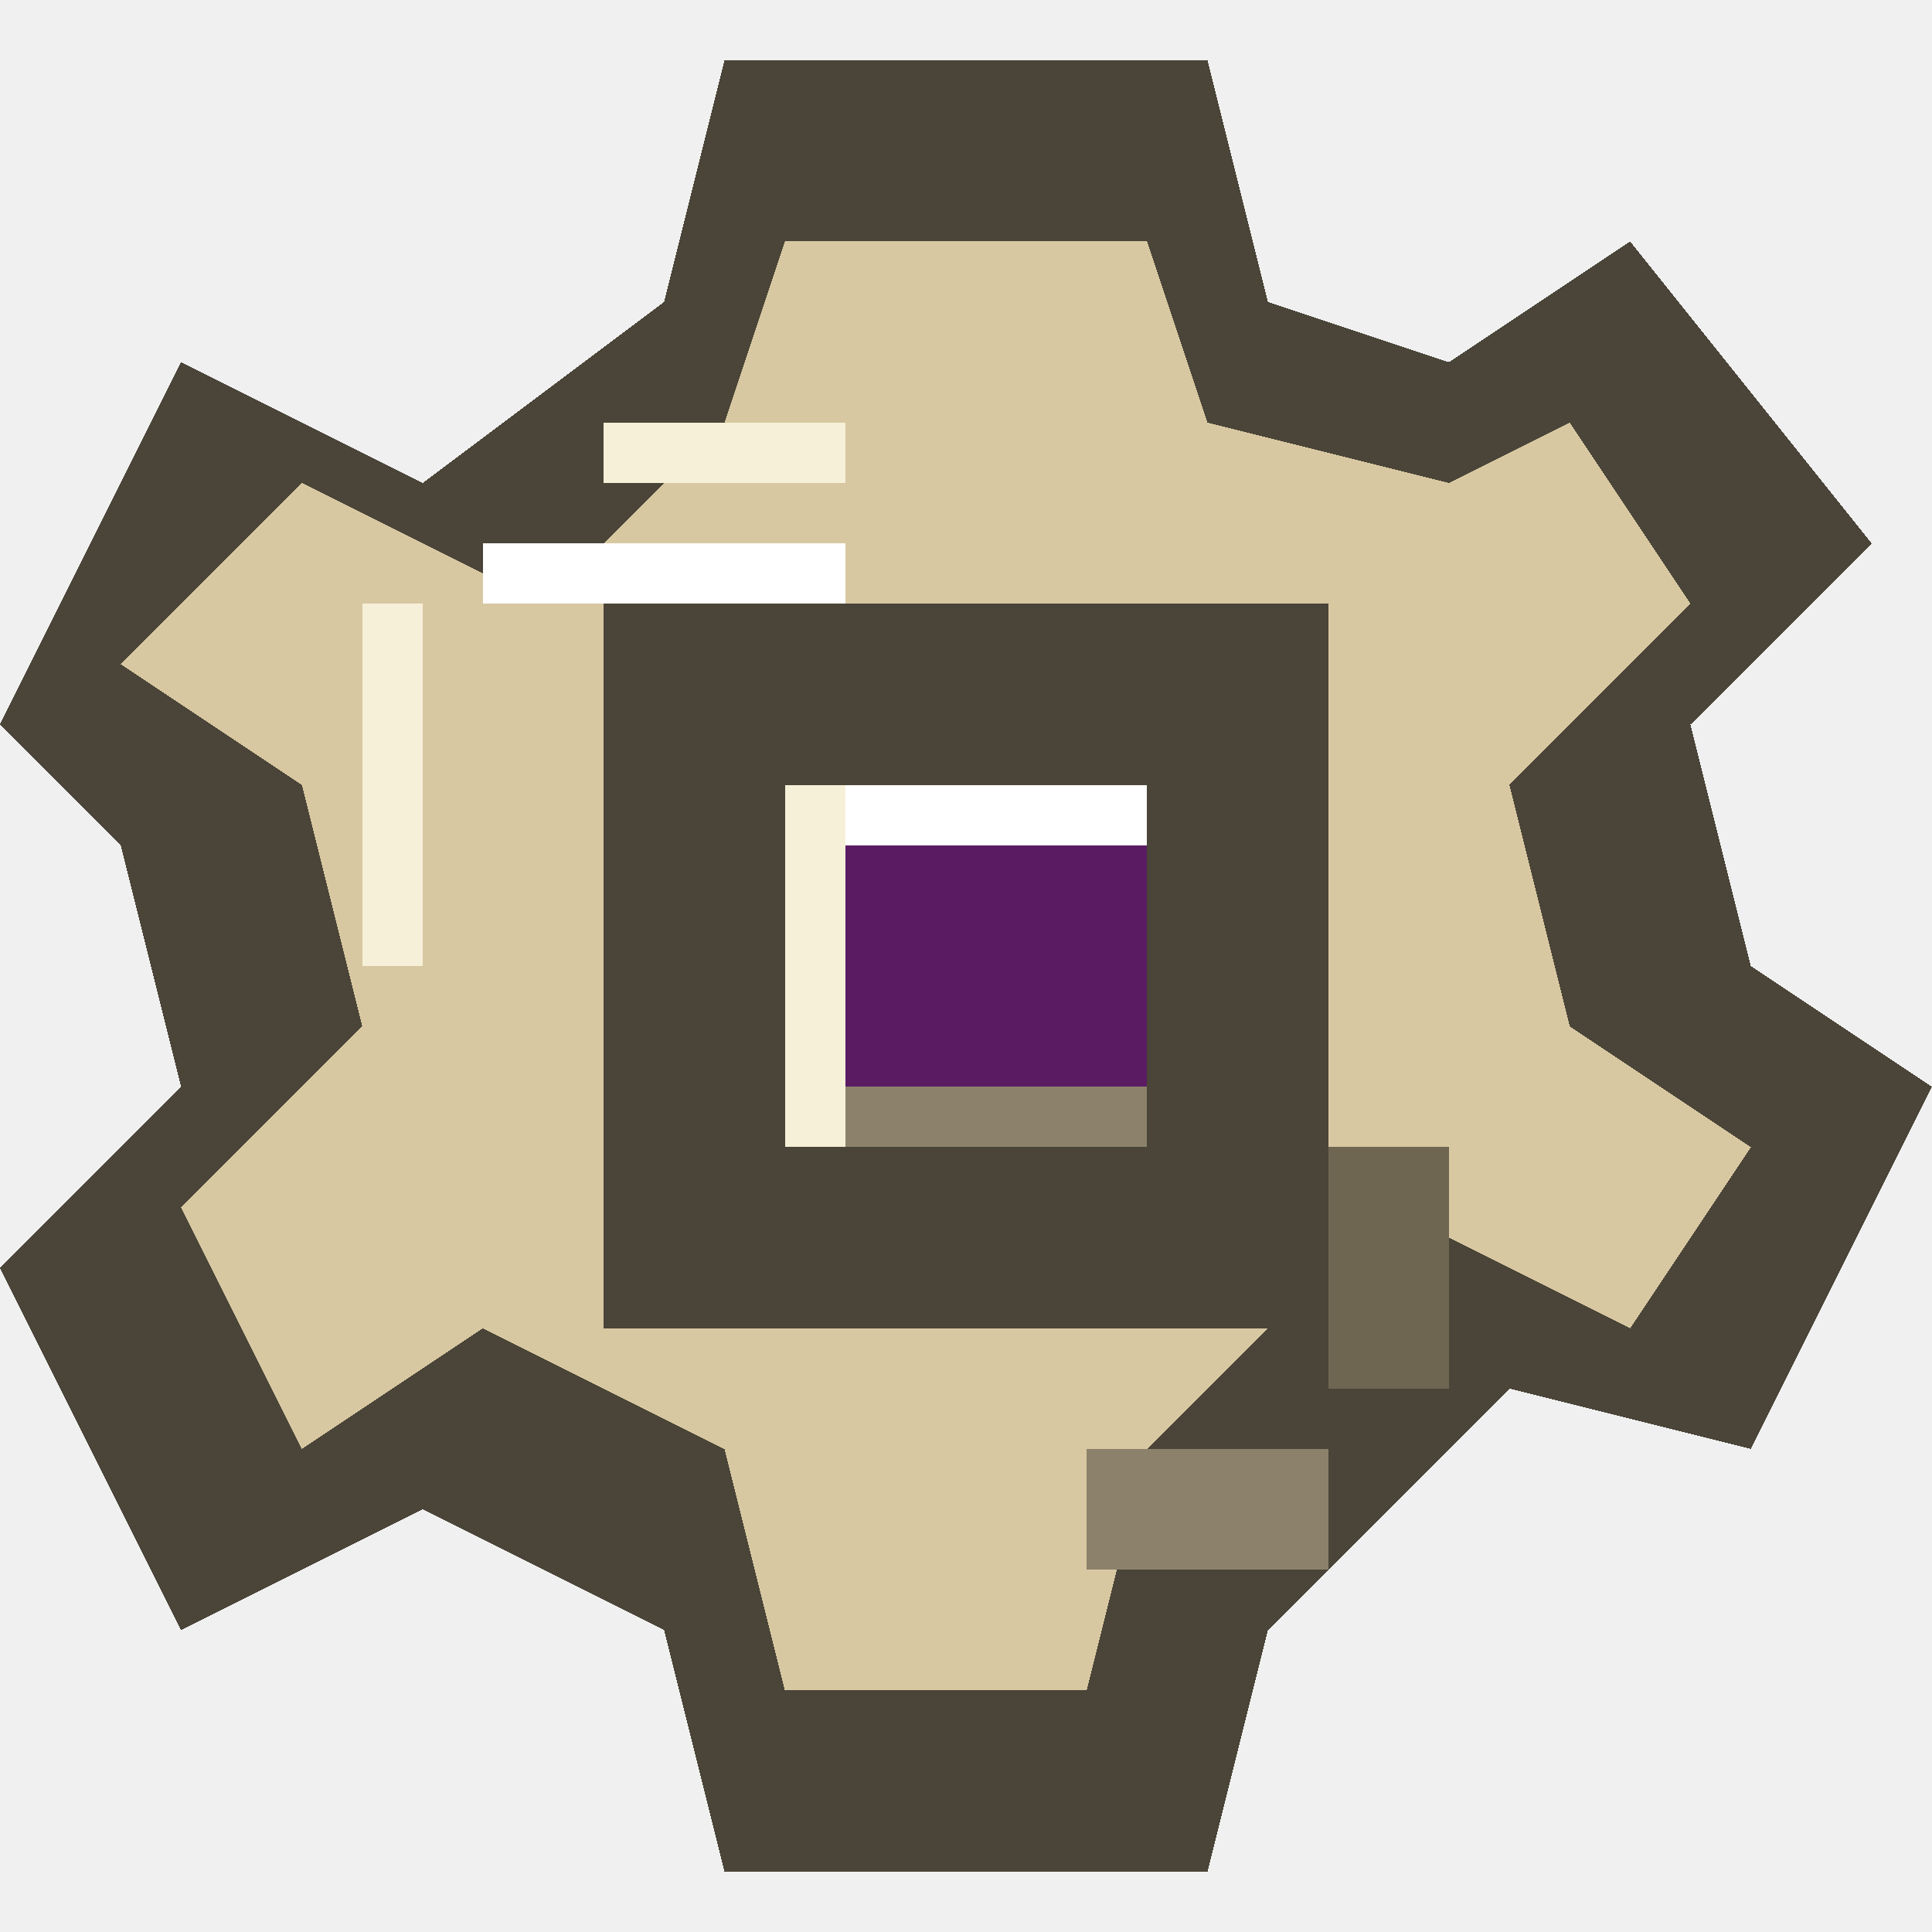
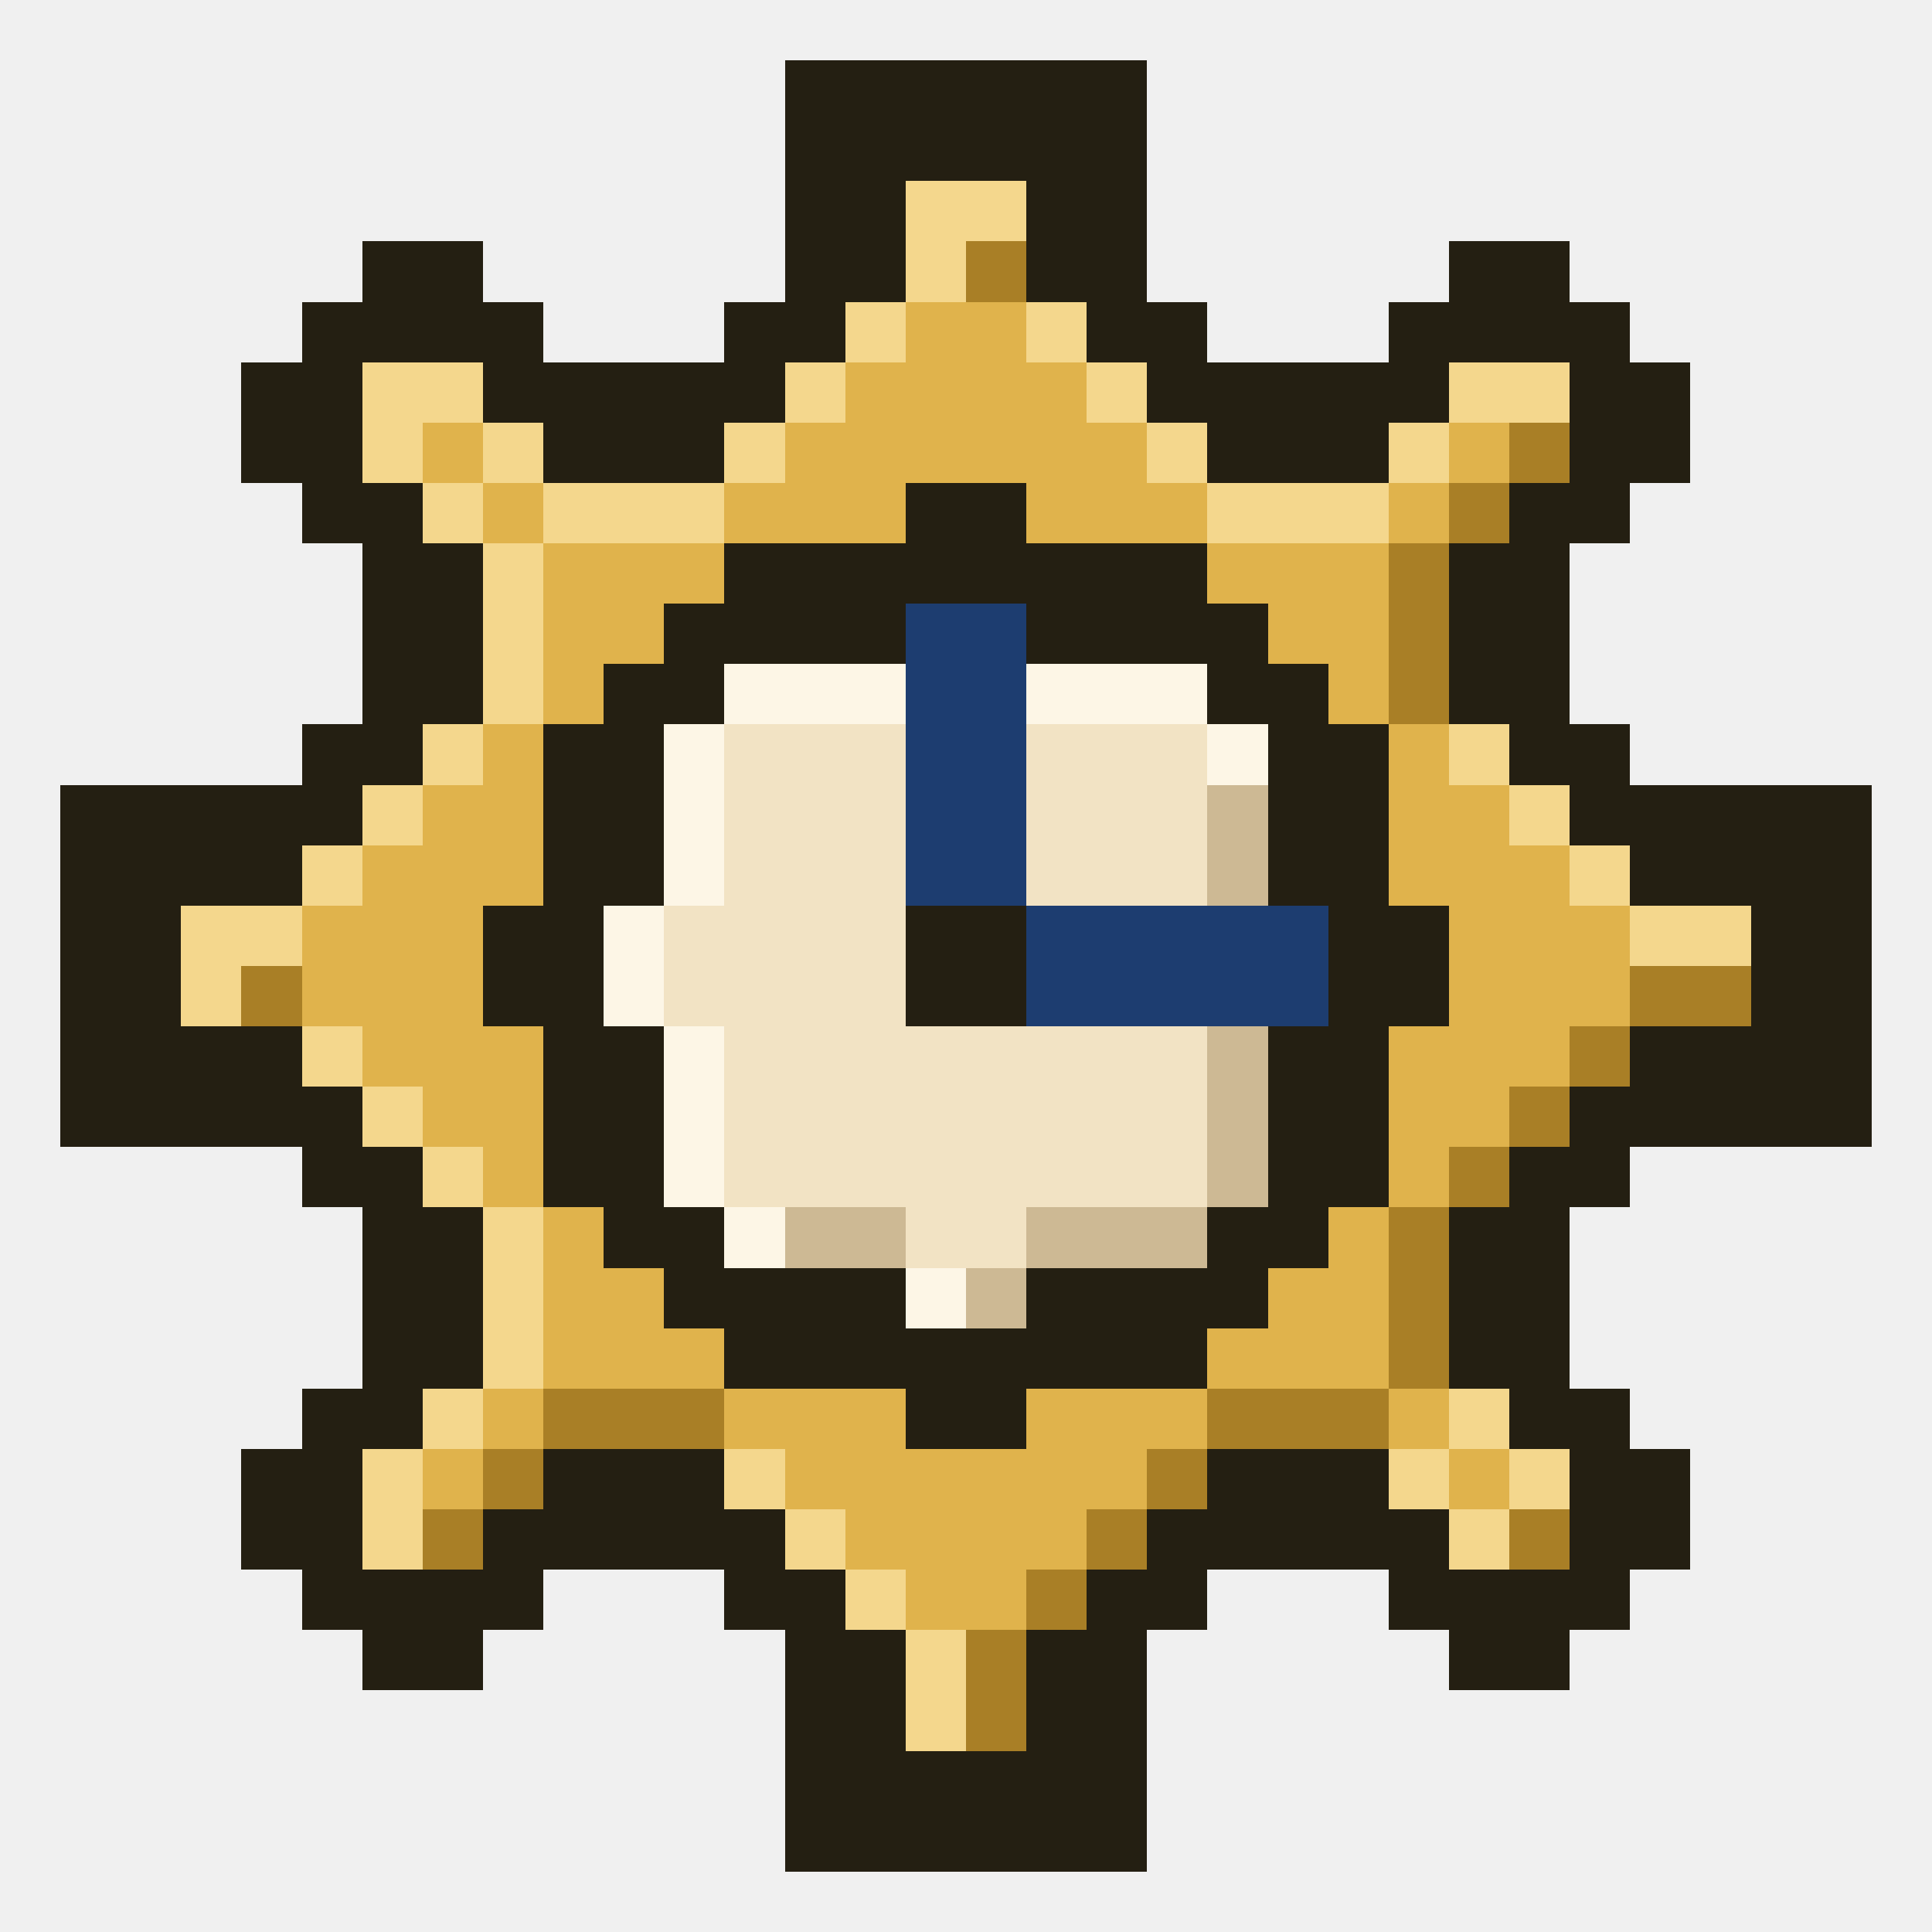
- <svg xmlns="http://www.w3.org/2000/svg" width="32" height="32" viewBox="0 0 32 32" shape-rendering="crispEdges" data-family="cattipu-pixelforge-sidebar-match" data-concept="gear">
-   <polygon points="12,1 20,1 21,5 24,6 27,4 31,9 28,12 29,16 32,18 29,24 25,23 21,27 20,31 12,31 11,27 7,25 3,27 0,21 3,18 2,14 0,12 3,6 7,8 11,5" fill="#4A4538" />
-   <polygon points="13,4 19,4 20,7 24,8 26,7 28,10 25,13 26,17 29,19 27,22 23,20 19,24 18,28 13,28 12,24 8,22 5,24 3,20 6,17 5,13 2,11 5,8 9,10 12,7" fill="#D8C8A2" />
-   <rect x="8" y="9" width="6" height="1" fill="#FFFFFF" />
-   <rect x="6" y="10" width="1" height="6" fill="#F7F0D8" />
-   <rect x="10" y="7" width="4" height="1" fill="#F7F0D8" />
-   <rect x="22" y="19" width="2" height="4" fill="#6F6652" />
-   <rect x="18" y="24" width="4" height="2" fill="#8C826B" />
-   <rect x="10" y="10" width="12" height="12" fill="#4A4538" />
-   <rect x="13" y="13" width="6" height="6" fill="#5B1B63" />
-   <rect x="13" y="13" width="6" height="1" fill="#FFFFFF" />
-   <rect x="13" y="13" width="1" height="6" fill="#F7F0D8" />
-   <rect x="14" y="18" width="5" height="1" fill="#8C826B" />
+ <svg xmlns="http://www.w3.org/2000/svg" viewBox="0 0 32 32" width="32" height="32" shape-rendering="crispEdges" data-family="cattipu-pixelforge-sidebar-match" data-concept="scheduled-gear">
+   <path fill="#1d3d70" d="M15 10h2v1h-2zM15 11h2v1h-2zM15 12h2v1h-2zM15 13h2v1h-2zM15 14h2v1h-2zM17 15h5v1h-5zM17 16h5v1h-5z" />
+   <path fill="#241f12" d="M13 1h6v1h-6zM13 2h6v1h-6zM13 3h2v1h-2zM17 3h2v1h-2zM6 4h2v1h-2zM13 4h2v1h-2zM17 4h2v1h-2zM24 4h2v1h-2zM5 5h4v1h-4zM12 5h2v1h-2zM18 5h2v1h-2zM23 5h4v1h-4zM4 6h2v1h-2zM8 6h5v1h-5zM19 6h5v1h-5zM26 6h2v1h-2zM4 7h2v1h-2zM9 7h3v1h-3zM20 7h3v1h-3zM26 7h2v1h-2zM5 8h2v1h-2zM15 8h2v1h-2zM25 8h2v1h-2zM6 9h2v1h-2zM12 9h8v1h-8zM24 9h2v1h-2zM6 10h2v1h-2zM11 10h4v1h-4zM17 10h4v1h-4zM24 10h2v1h-2zM6 11h2v1h-2zM10 11h2v1h-2zM20 11h2v1h-2zM24 11h2v1h-2zM5 12h2v1h-2zM9 12h2v1h-2zM21 12h2v1h-2zM25 12h2v1h-2zM1 13h5v1h-5zM9 13h2v1h-2zM21 13h2v1h-2zM26 13h5v1h-5zM1 14h4v1h-4zM9 14h2v1h-2zM21 14h2v1h-2zM27 14h4v1h-4zM1 15h2v1h-2zM8 15h2v1h-2zM15 15h2v1h-2zM22 15h2v1h-2zM29 15h2v1h-2zM1 16h2v1h-2zM8 16h2v1h-2zM15 16h2v1h-2zM22 16h2v1h-2zM29 16h2v1h-2zM1 17h4v1h-4zM9 17h2v1h-2zM21 17h2v1h-2zM27 17h4v1h-4zM1 18h5v1h-5zM9 18h2v1h-2zM21 18h2v1h-2zM26 18h5v1h-5zM5 19h2v1h-2zM9 19h2v1h-2zM21 19h2v1h-2zM25 19h2v1h-2zM6 20h2v1h-2zM10 20h2v1h-2zM20 20h2v1h-2zM24 20h2v1h-2zM6 21h2v1h-2zM11 21h4v1h-4zM17 21h4v1h-4zM24 21h2v1h-2zM6 22h2v1h-2zM12 22h8v1h-8zM24 22h2v1h-2zM5 23h2v1h-2zM15 23h2v1h-2zM25 23h2v1h-2zM4 24h2v1h-2zM9 24h3v1h-3zM20 24h3v1h-3zM26 24h2v1h-2zM4 25h2v1h-2zM8 25h5v1h-5zM19 25h5v1h-5zM26 25h2v1h-2zM5 26h4v1h-4zM12 26h2v1h-2zM18 26h2v1h-2zM23 26h4v1h-4zM6 27h2v1h-2zM13 27h2v1h-2zM17 27h2v1h-2zM24 27h2v1h-2zM13 28h2v1h-2zM17 28h2v1h-2zM13 29h6v1h-6zM13 30h6v1h-6z" />
+   <path fill="#a97f26" d="M16 4h1v1h-1zM25 7h1v1h-1zM24 8h1v1h-1zM23 9h1v1h-1zM23 10h1v1h-1zM23 11h1v1h-1zM4 16h1v1h-1zM27 16h2v1h-2zM26 17h1v1h-1zM25 18h1v1h-1zM24 19h1v1h-1zM23 20h1v1h-1zM23 21h1v1h-1zM23 22h1v1h-1zM9 23h3v1h-3zM20 23h3v1h-3zM8 24h1v1h-1zM19 24h1v1h-1zM7 25h1v1h-1zM18 25h1v1h-1zM25 25h1v1h-1zM17 26h1v1h-1zM16 27h1v1h-1zM16 28h1v1h-1z" />
+   <path fill="#cdb994" d="M20 13h1v1h-1zM20 14h1v1h-1zM20 17h1v1h-1zM20 18h1v1h-1zM20 19h1v1h-1zM13 20h2v1h-2zM17 20h3v1h-3zM16 21h1v1h-1z" />
+   <path fill="#e0b34c" d="M15 5h2v1h-2zM14 6h4v1h-4zM7 7h1v1h-1zM13 7h6v1h-6zM24 7h1v1h-1zM8 8h1v1h-1zM12 8h3v1h-3zM17 8h3v1h-3zM23 8h1v1h-1zM9 9h3v1h-3zM20 9h3v1h-3zM9 10h2v1h-2zM21 10h2v1h-2zM9 11h1v1h-1zM22 11h1v1h-1zM8 12h1v1h-1zM23 12h1v1h-1zM7 13h2v1h-2zM23 13h2v1h-2zM6 14h3v1h-3zM23 14h3v1h-3zM5 15h3v1h-3zM24 15h3v1h-3zM5 16h3v1h-3zM24 16h3v1h-3zM6 17h3v1h-3zM23 17h3v1h-3zM7 18h2v1h-2zM23 18h2v1h-2zM8 19h1v1h-1zM23 19h1v1h-1zM9 20h1v1h-1zM22 20h1v1h-1zM9 21h2v1h-2zM21 21h2v1h-2zM9 22h3v1h-3zM20 22h3v1h-3zM8 23h1v1h-1zM12 23h3v1h-3zM17 23h3v1h-3zM23 23h1v1h-1zM7 24h1v1h-1zM13 24h6v1h-6zM24 24h1v1h-1zM14 25h4v1h-4zM15 26h2v1h-2z" />
+   <path fill="#f2e3c4" d="M12 12h3v1h-3zM17 12h3v1h-3zM12 13h3v1h-3zM17 13h3v1h-3zM12 14h3v1h-3zM17 14h3v1h-3zM11 15h4v1h-4zM11 16h4v1h-4zM12 17h8v1h-8zM12 18h8v1h-8zM12 19h8v1h-8zM15 20h2v1h-2z" />
+   <path fill="#f4d78d" d="M15 3h2v1h-2zM15 4h1v1h-1zM14 5h1v1h-1zM17 5h1v1h-1zM6 6h2v1h-2zM13 6h1v1h-1zM18 6h1v1h-1zM24 6h2v1h-2zM6 7h1v1h-1zM8 7h1v1h-1zM12 7h1v1h-1zM19 7h1v1h-1zM23 7h1v1h-1zM7 8h1v1h-1zM9 8h3v1h-3zM20 8h3v1h-3zM8 9h1v1h-1zM8 10h1v1h-1zM8 11h1v1h-1zM7 12h1v1h-1zM24 12h1v1h-1zM6 13h1v1h-1zM25 13h1v1h-1zM5 14h1v1h-1zM26 14h1v1h-1zM3 15h2v1h-2zM27 15h2v1h-2zM3 16h1v1h-1zM5 17h1v1h-1zM6 18h1v1h-1zM7 19h1v1h-1zM8 20h1v1h-1zM8 21h1v1h-1zM8 22h1v1h-1zM7 23h1v1h-1zM24 23h1v1h-1zM6 24h1v1h-1zM12 24h1v1h-1zM23 24h1v1h-1zM25 24h1v1h-1zM6 25h1v1h-1zM13 25h1v1h-1zM24 25h1v1h-1zM14 26h1v1h-1zM15 27h1v1h-1zM15 28h1v1h-1z" />
+   <path fill="#fdf6e6" d="M12 11h3v1h-3zM17 11h3v1h-3zM11 12h1v1h-1zM20 12h1v1h-1zM11 13h1v1h-1zM11 14h1v1h-1zM10 15h1v1h-1zM10 16h1v1h-1zM11 17h1v1h-1zM11 18h1v1h-1zM11 19h1v1h-1zM12 20h1v1h-1zM15 21h1v1h-1z" />
</svg>
